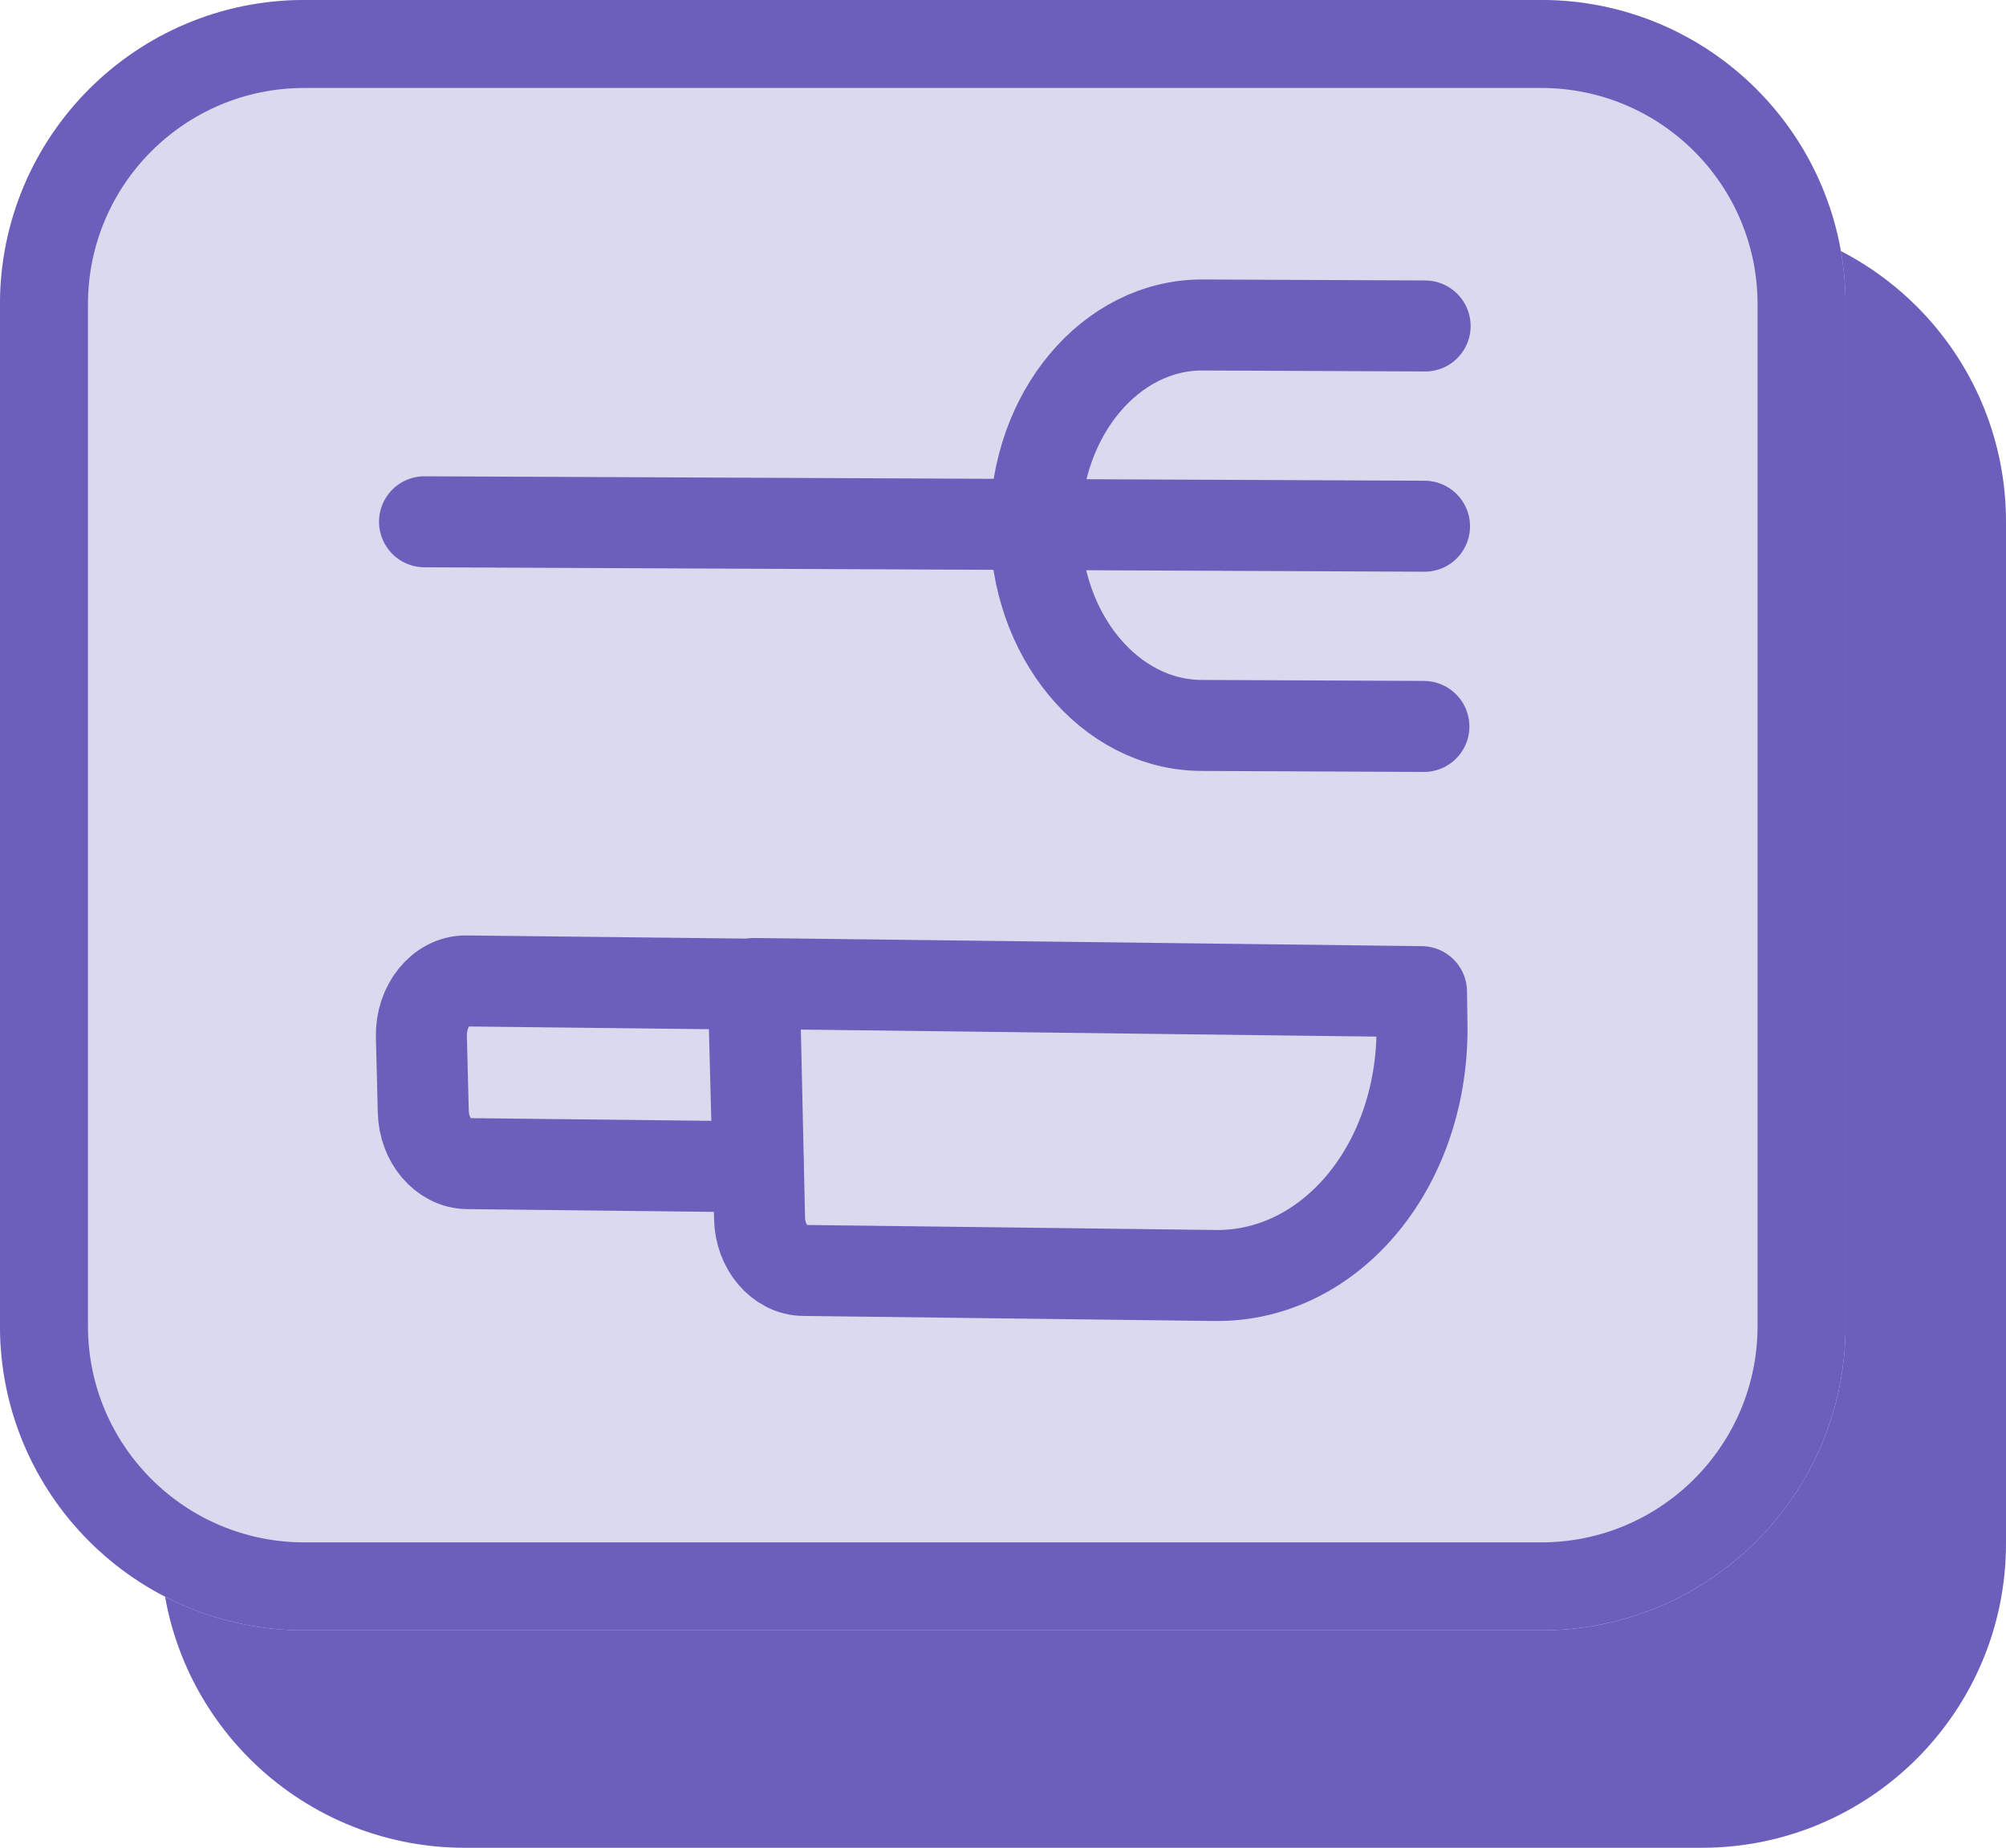
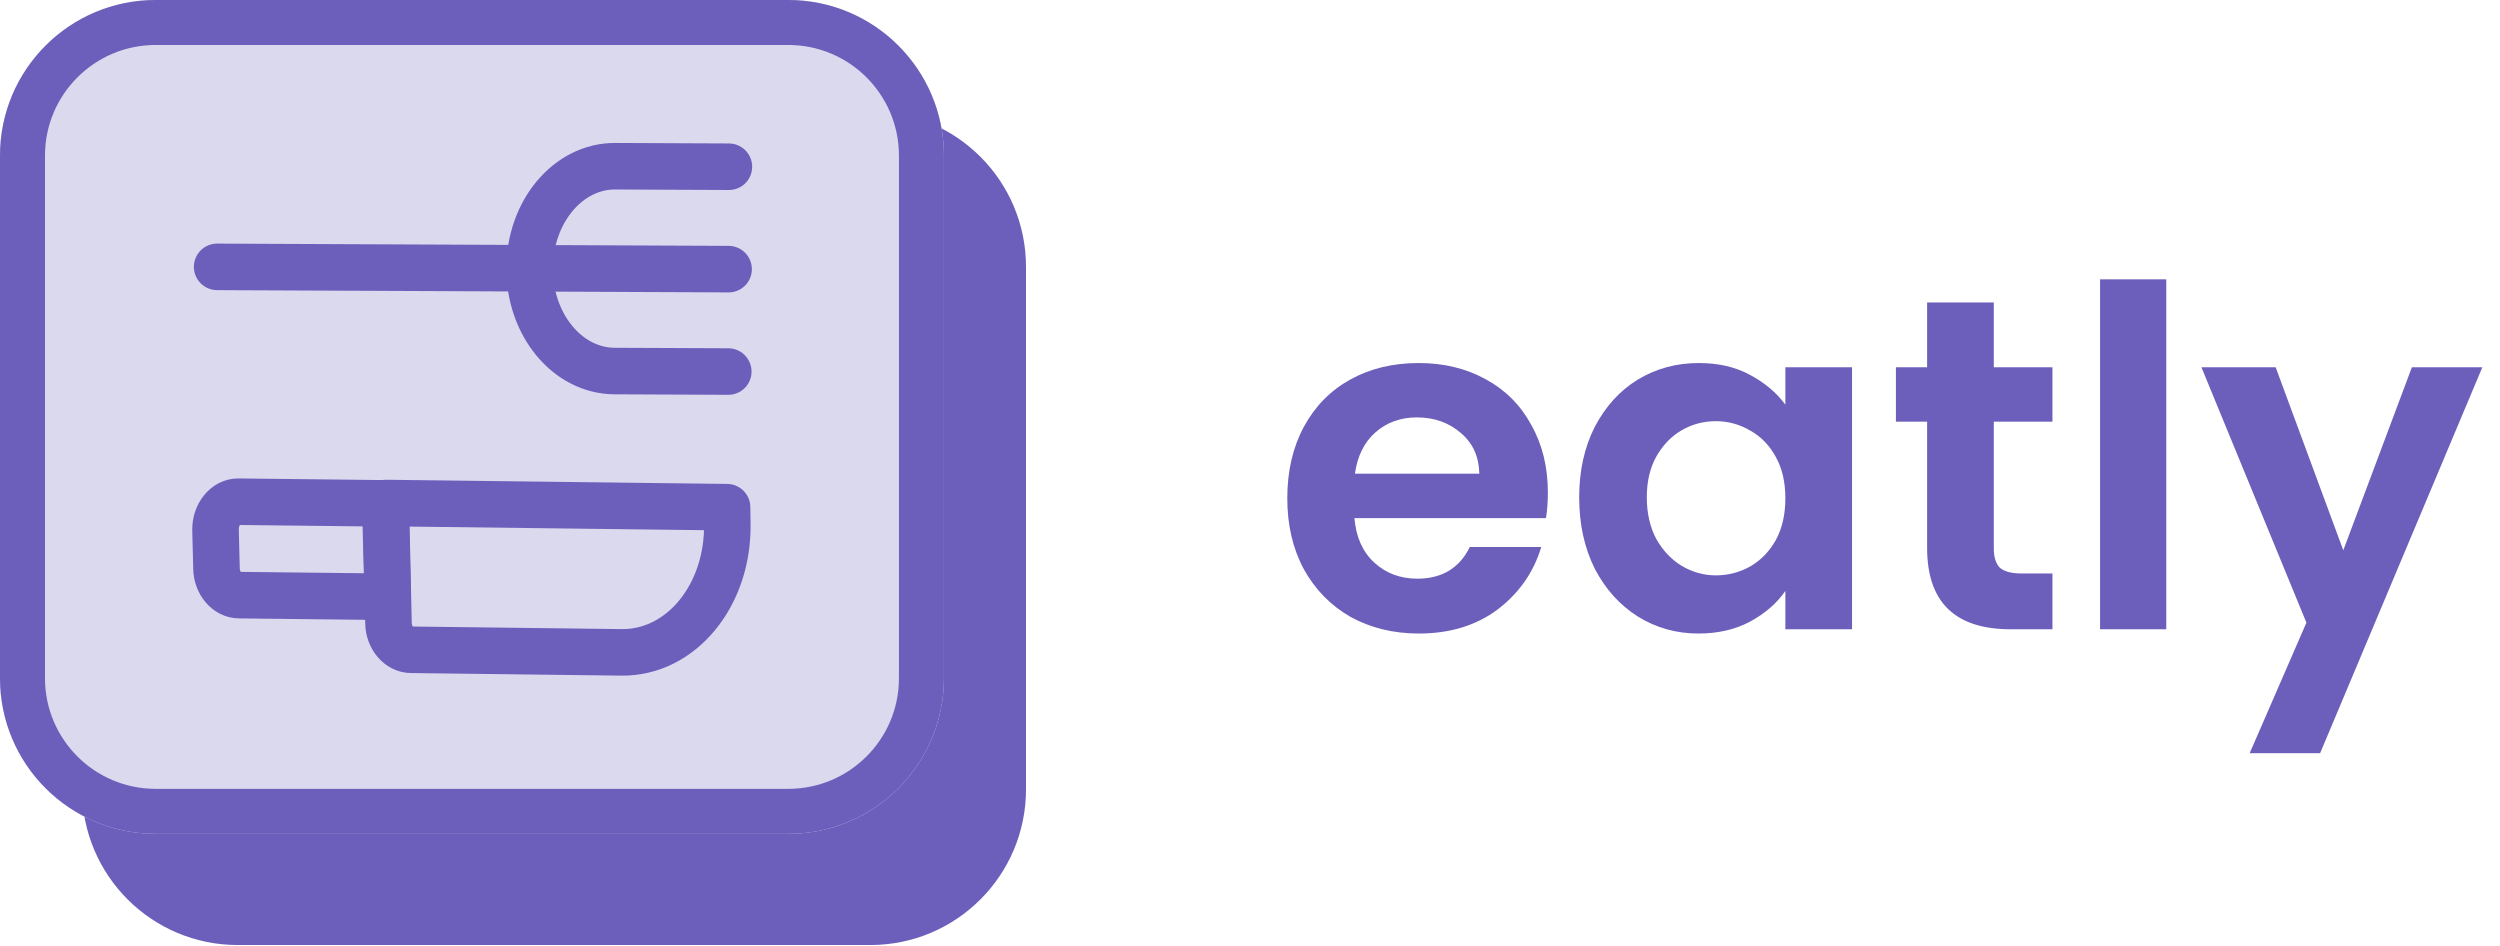
- <svg xmlns="http://www.w3.org/2000/svg" viewBox="0 0 45.941 42.315" width="45.941" height="42.315" fill="none" customFrame="#000000">
+ <svg xmlns="http://www.w3.org/2000/svg" viewBox="0 0 111.941 42.315" width="111.941" height="42.315" fill="none" customFrame="#000000">
  <g id="Logo">
    <g id="Logo">
-       <rect id="Back" width="42.267" height="37.337" x="3.674" y="4.979" rx="6.97" fill="rgb(108,95,188)" />
-       <rect id="Front" width="42.267" height="37.337" x="0" y="0" rx="6.97" fill="rgb(219,217,238)" />
-       <rect id="Front" width="40.252" height="35.322" x="1.007" y="1.007" rx="5.962" stroke="rgb(108,95,188)" stroke-width="2.015" />
-       <g id="Fork &amp; Knife">
-         <path id="Vector" transform="matrix(-0.0030637,0.999995,-0.99999,-0.00442162,36.0674,0.498047)" />
-         <g id="Fork">
-           <path id="Vector" d="M0 0L22.902 0" stroke="rgb(108,95,188)" stroke-linecap="round" stroke-linejoin="round" stroke-width="2.084" transform="matrix(-0.99999,-0.00442162,0.0030637,-0.999995,32.624,12.0508)" />
-           <path id="Vector" d="M9.171 0L9.171 5.093C9.171 7.2 7.116 8.91 4.585 8.91C2.055 8.91 0 7.2 0 5.093L0 0" fill-rule="nonzero" stroke="rgb(108,95,188)" stroke-linecap="round" stroke-linejoin="round" stroke-width="2.084" transform="matrix(-0.0030637,0.999995,-0.99999,-0.00442162,32.6377,7.46484)" />
-         </g>
-         <g id="Knife">
-           <path id="Vector" d="M4.183 6.655C4.183 7.2 3.647 7.658 2.992 7.671L1.265 7.72C0.581 7.733 0 7.274 0 6.704L0.045 0.124L4.228 0L4.183 6.655Z" fill-rule="nonzero" stroke="rgb(108,95,188)" stroke-linecap="round" stroke-linejoin="round" stroke-width="2.084" transform="matrix(-0.0030637,0.999995,-0.99999,-0.00442162,17.374,22.4941)" />
-           <path id="Vector" d="M6.566 14.143C6.566 14.688 6.03 15.146 5.375 15.159L0 15.295L0.119 0.015L0.804 0.003C4.05 -0.084 6.67 2.047 6.64 4.737L6.566 14.143Z" fill-rule="nonzero" stroke="rgb(108,95,188)" stroke-linecap="round" stroke-linejoin="round" stroke-width="2.084" transform="matrix(-0.0030637,0.999995,-0.99999,-0.00442162,32.5703,22.5908)" />
+       <g id="Logo">
+         <rect id="Back" width="42.267" height="37.337" x="3.674" y="4.978" rx="6.97" fill="rgb(108,95,188)" />
+         <rect id="Front" width="42.267" height="37.337" x="0" y="0" rx="6.97" fill="rgb(219,217,238)" />
+         <rect id="Front" width="40.252" height="35.322" x="1.007" y="1.007" rx="5.962" stroke="rgb(108,95,188)" stroke-width="2.015" />
+         <g id="Fork &amp; Knife">
+           <path id="Vector" transform="matrix(-0.0030637,0.999995,-0.99999,-0.00442162,36.0674,0.497559)" />
+           <g id="Fork">
+             <path id="Vector" d="M0 0L22.902 0" stroke="rgb(108,95,188)" stroke-linecap="round" stroke-linejoin="round" stroke-width="2.084" transform="matrix(-0.99999,-0.00442162,0.0030637,-0.999995,32.624,12.0508)" />
+             <path id="Vector" d="M9.171 0L9.171 5.093C9.171 7.2 7.116 8.91 4.585 8.91C2.055 8.91 0 7.2 0 5.093L0 0" fill-rule="nonzero" stroke="rgb(108,95,188)" stroke-linecap="round" stroke-linejoin="round" stroke-width="2.084" transform="matrix(-0.0030637,0.999995,-0.99999,-0.00442162,32.6377,7.46533)" />
+           </g>
+           <g id="Knife">
+             <path id="Vector" d="M4.183 6.655C4.183 7.2 3.647 7.658 2.992 7.671L1.265 7.72C0.581 7.733 0 7.274 0 6.704L0.045 0.124L4.228 0L4.183 6.655Z" fill-rule="nonzero" stroke="rgb(108,95,188)" stroke-linecap="round" stroke-linejoin="round" stroke-width="2.084" transform="matrix(-0.0030637,0.999995,-0.99999,-0.00442162,17.374,22.4941)" />
+             <path id="Vector" d="M6.566 14.143C6.566 14.688 6.03 15.146 5.375 15.159L0 15.295L0.119 0.015L0.804 0.003C4.05 -0.084 6.67 2.047 6.64 4.737L6.566 14.143Z" fill-rule="nonzero" stroke="rgb(108,95,188)" stroke-linecap="round" stroke-linejoin="round" stroke-width="2.084" transform="matrix(-0.0030637,0.999995,-0.99999,-0.00442162,32.5703,22.5913)" />
+           </g>
        </g>
      </g>
    </g>
+     <g id="Group 34408">
+       <path id="eatly" d="M69.308 22.057C69.308 22.48 69.28 22.861 69.223 23.2L60.647 23.2C60.718 24.047 61.014 24.711 61.537 25.191C62.059 25.671 62.701 25.911 63.464 25.911C64.565 25.911 65.348 25.438 65.814 24.492L69.012 24.492C68.673 25.622 68.023 26.553 67.063 27.287C66.103 28.007 64.925 28.367 63.527 28.367C62.398 28.367 61.381 28.12 60.478 27.626C59.588 27.118 58.89 26.405 58.381 25.487C57.887 24.57 57.64 23.511 57.64 22.311C57.64 21.097 57.887 20.031 58.381 19.113C58.876 18.196 59.567 17.49 60.457 16.996C61.346 16.502 62.37 16.255 63.527 16.255C64.642 16.255 65.638 16.495 66.513 16.975C67.402 17.455 68.087 18.139 68.567 19.029C69.061 19.904 69.308 20.913 69.308 22.057ZM66.238 21.21C66.224 20.448 65.948 19.84 65.412 19.389C64.875 18.923 64.219 18.69 63.442 18.69C62.708 18.69 62.087 18.916 61.579 19.367C61.085 19.805 60.781 20.419 60.668 21.21L66.238 21.21ZM70.71 22.269C70.71 21.083 70.943 20.031 71.408 19.113C71.888 18.196 72.531 17.49 73.335 16.996C74.154 16.502 75.065 16.255 76.067 16.255C76.942 16.255 77.705 16.431 78.354 16.784C79.018 17.137 79.547 17.582 79.942 18.118L79.942 16.445L82.928 16.445L82.928 28.177L79.942 28.177L79.942 26.461C79.561 27.012 79.032 27.471 78.354 27.838C77.691 28.191 76.921 28.367 76.046 28.367C75.058 28.367 74.154 28.113 73.335 27.605C72.531 27.097 71.888 26.384 71.408 25.466C70.943 24.534 70.71 23.469 70.71 22.269ZM79.942 22.311C79.942 21.591 79.801 20.977 79.519 20.469C79.236 19.946 78.855 19.551 78.375 19.283C77.895 19 77.38 18.859 76.829 18.859C76.279 18.859 75.771 18.993 75.305 19.262C74.839 19.53 74.458 19.925 74.161 20.448C73.879 20.956 73.738 21.563 73.738 22.269C73.738 22.974 73.879 23.596 74.161 24.132C74.458 24.654 74.839 25.057 75.305 25.339C75.785 25.622 76.293 25.763 76.829 25.763C77.38 25.763 77.895 25.628 78.375 25.36C78.855 25.078 79.236 24.683 79.519 24.174C79.801 23.652 79.942 23.031 79.942 22.311ZM89.275 18.881L89.275 24.556C89.275 24.951 89.367 25.24 89.55 25.424C89.748 25.593 90.073 25.678 90.525 25.678L91.901 25.678L91.901 28.177L90.037 28.177C87.539 28.177 86.289 26.963 86.289 24.534L86.289 18.881L84.892 18.881L84.892 16.445L86.289 16.445L86.289 13.544L89.275 13.544L89.275 16.445L91.901 16.445L91.901 18.881L89.275 18.881ZM96.998 12.507L96.998 28.177L94.033 28.177L94.033 12.507L96.998 12.507ZM111.15 16.445L103.887 33.725L100.732 33.725L103.273 27.88L98.572 16.445L101.896 16.445L104.924 24.64L107.995 16.445L111.15 16.445Z" fill="rgb(108,95,188)" fill-rule="nonzero" />
+     </g>
  </g>
</svg>
